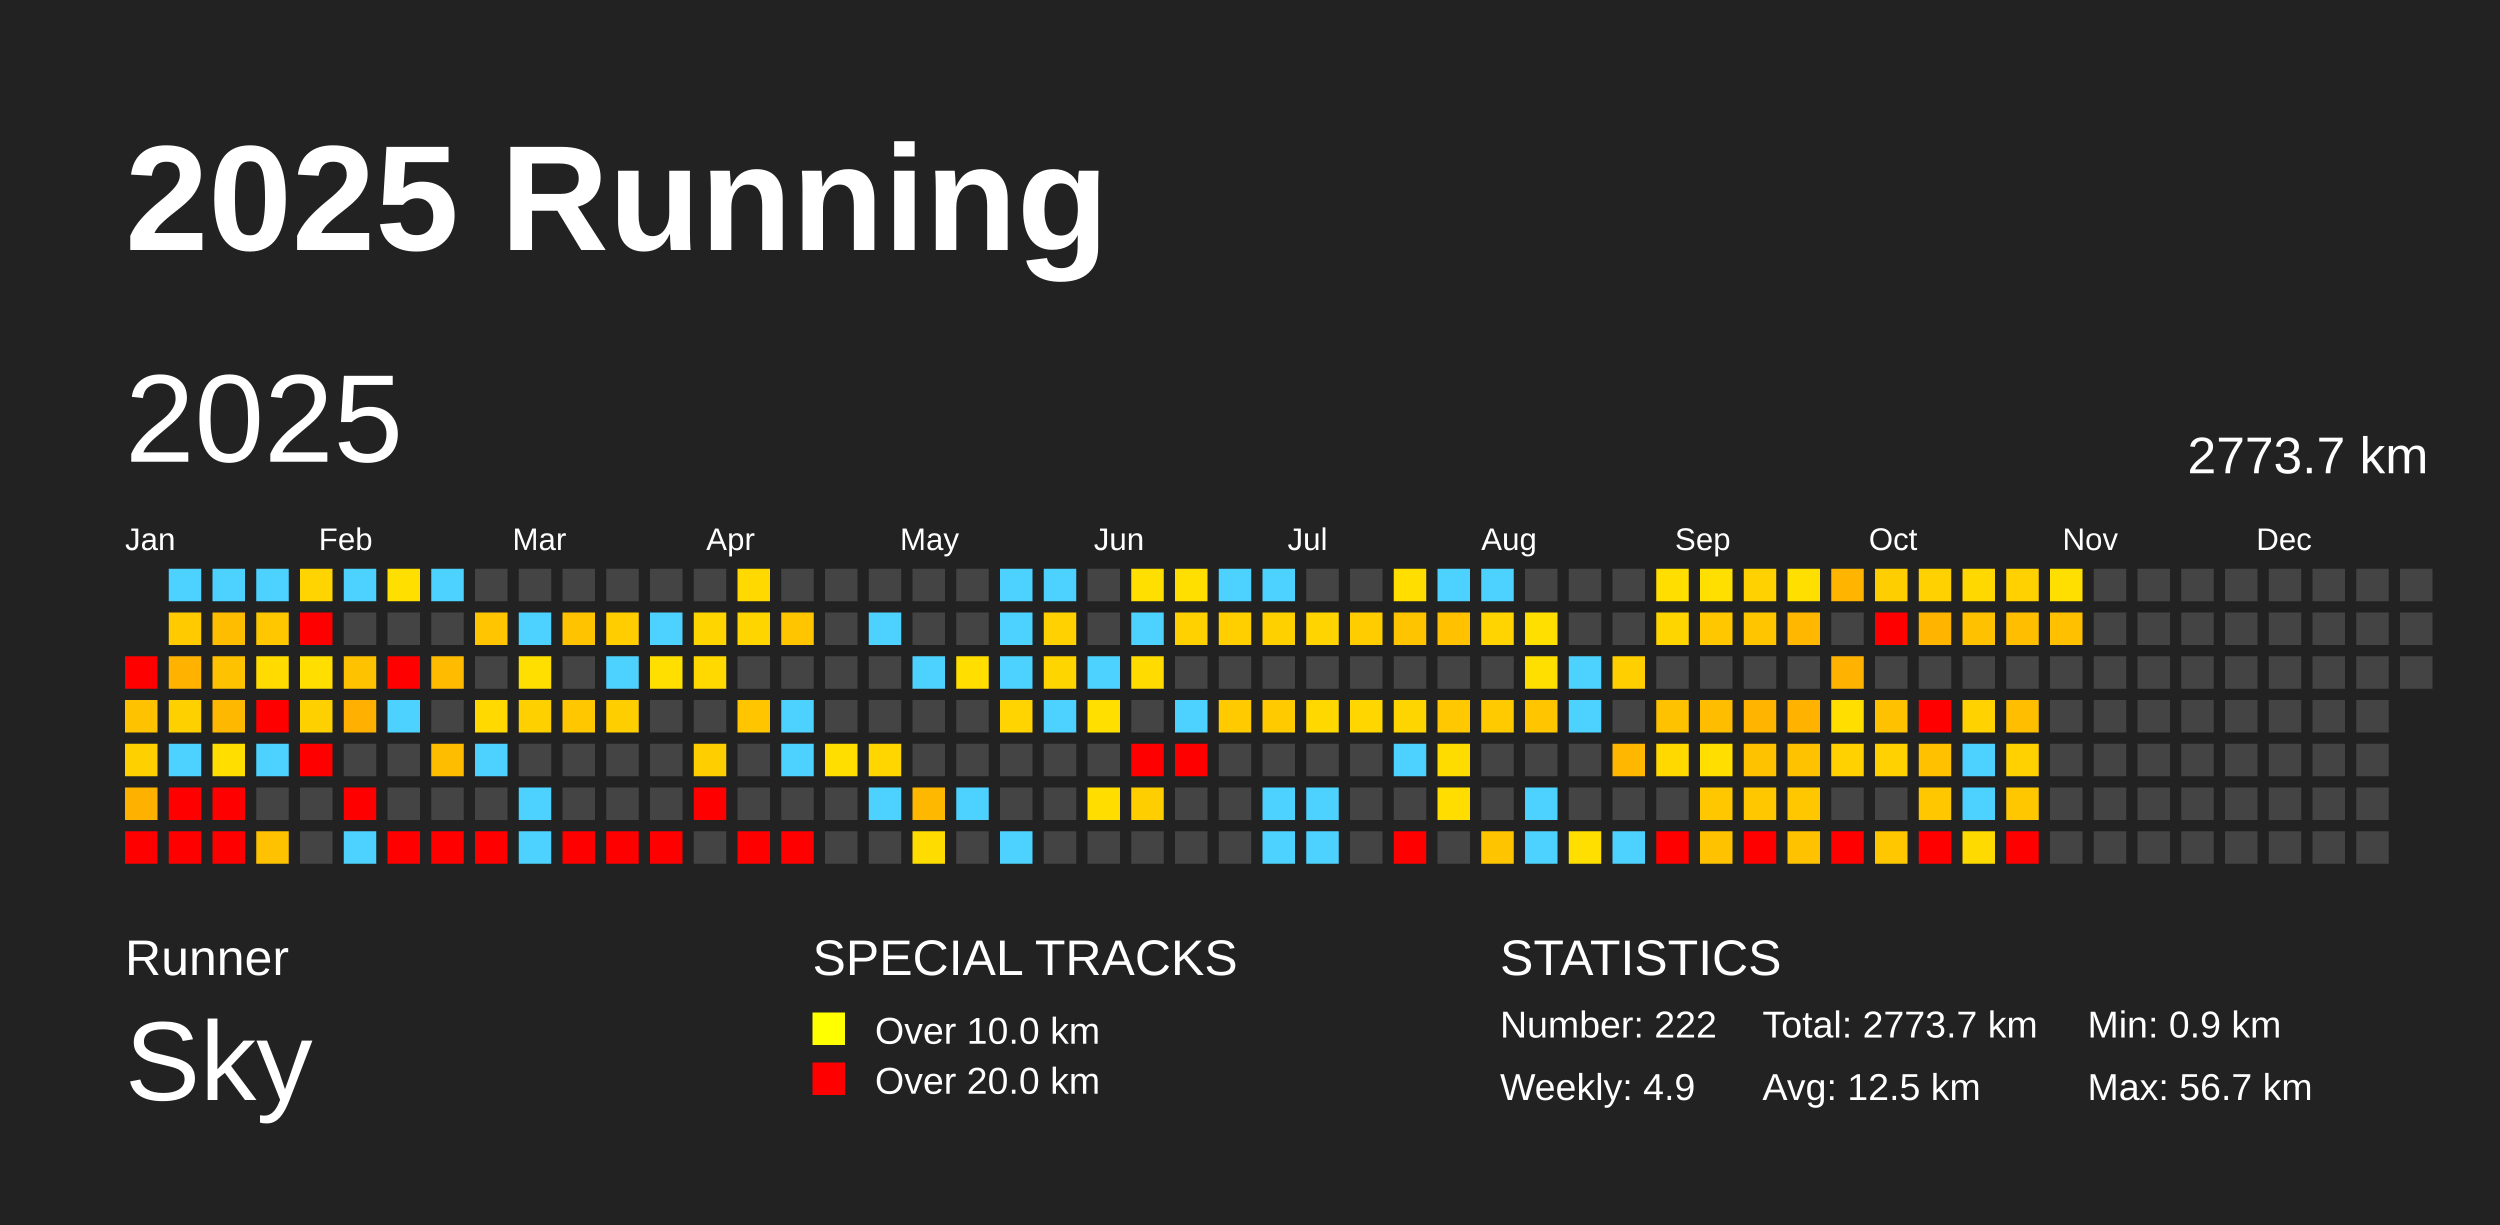
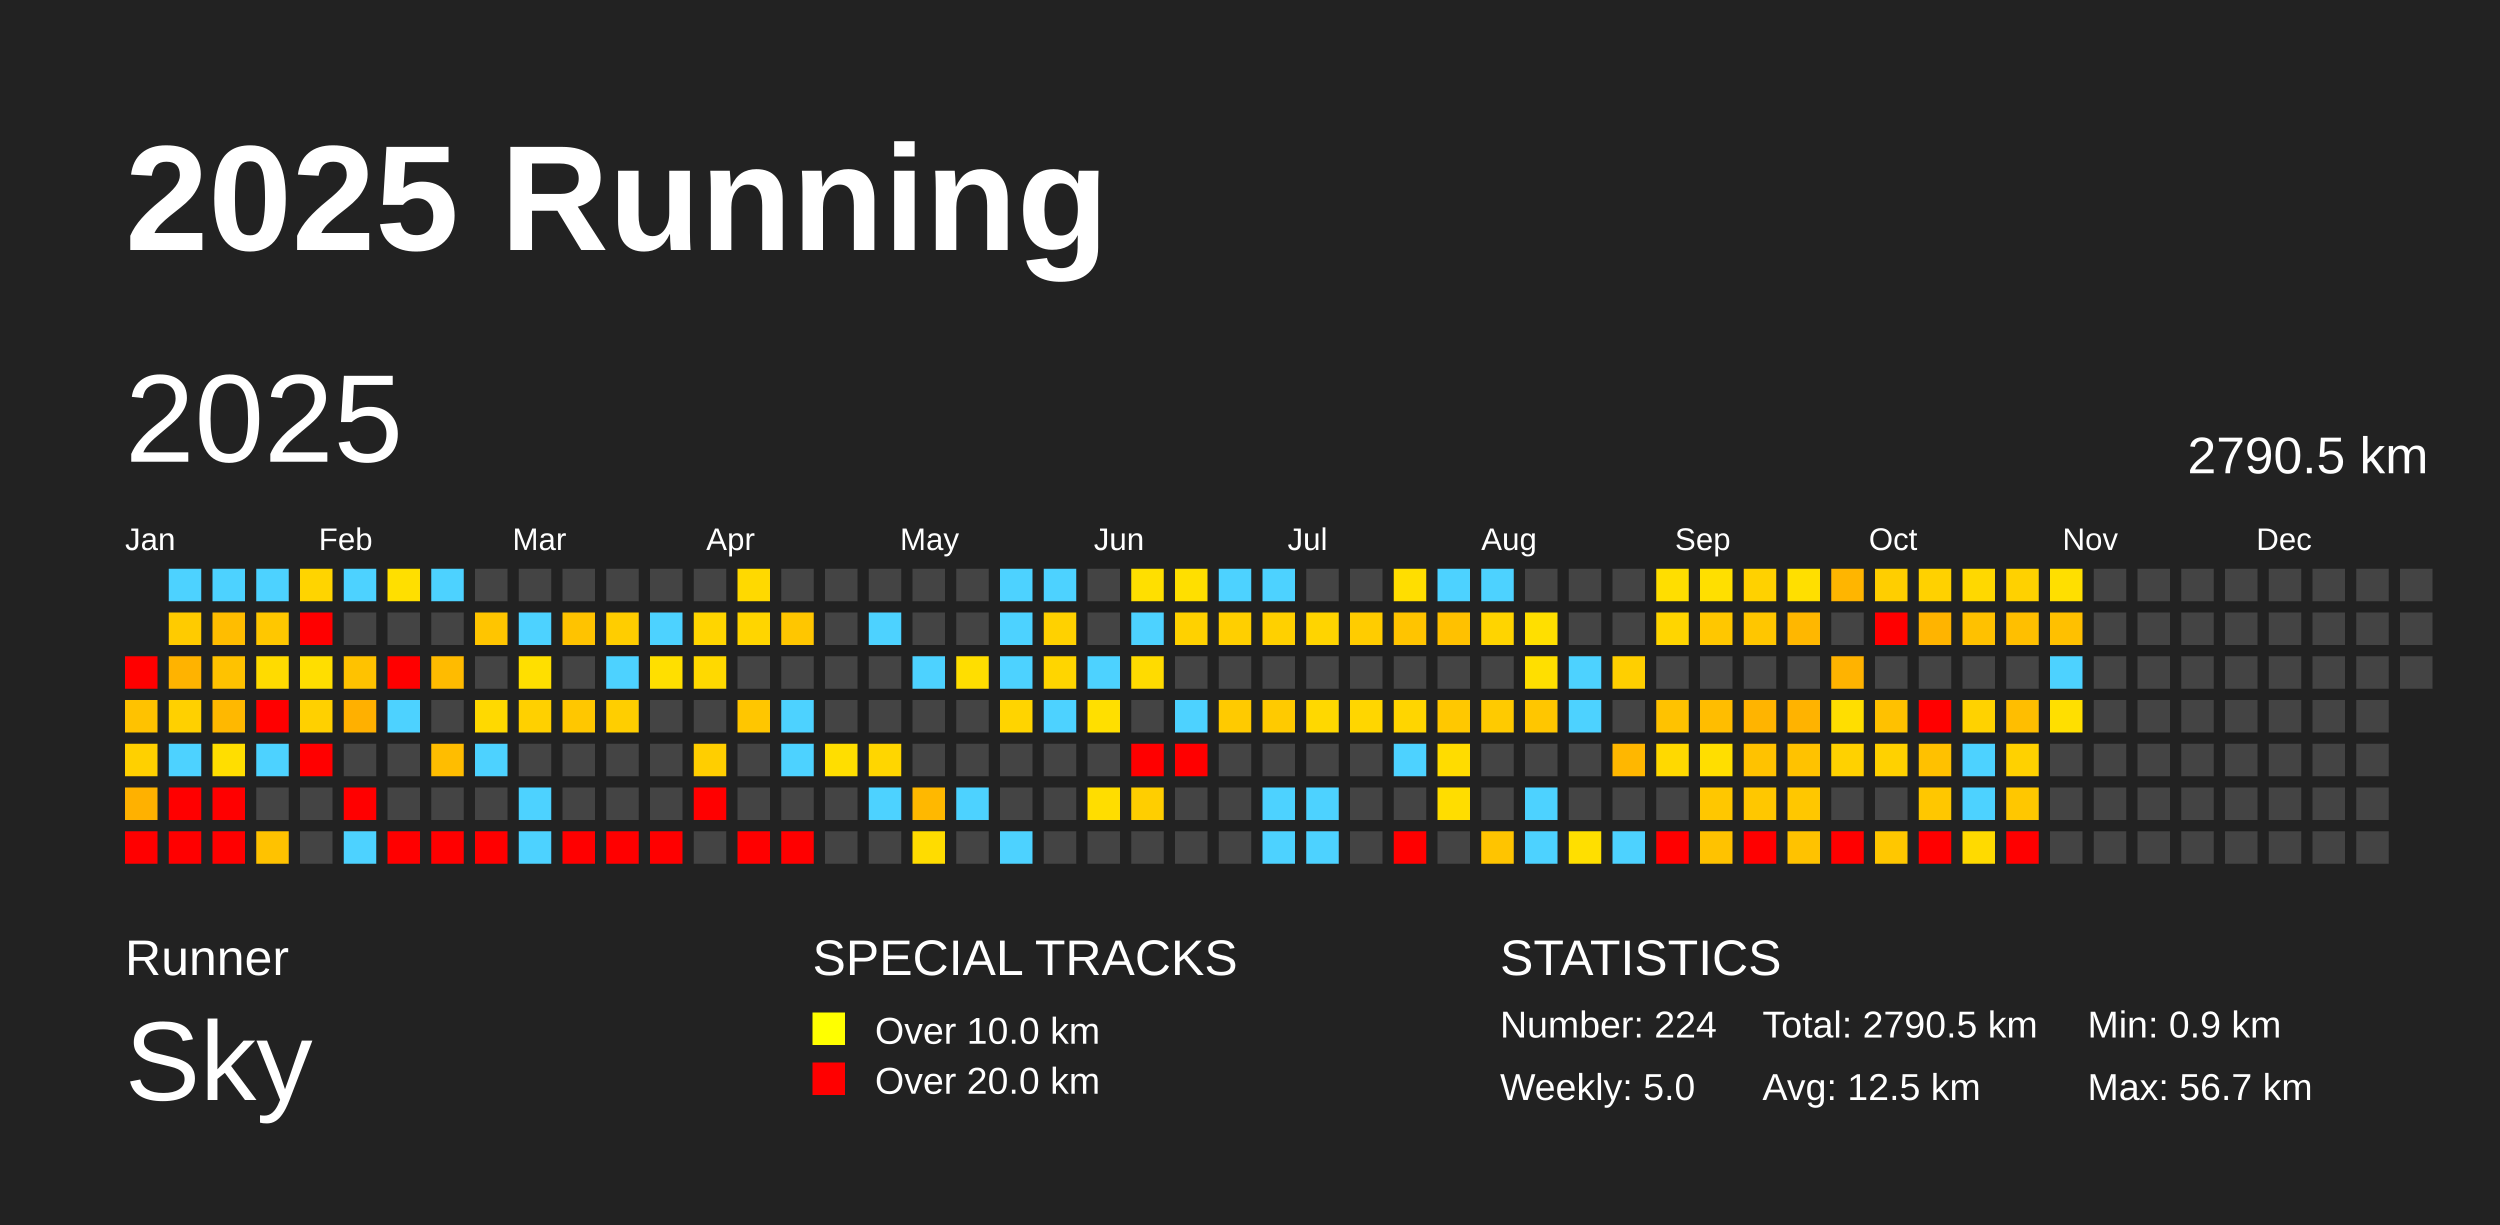
<svg xmlns="http://www.w3.org/2000/svg" baseProfile="full" height="98mm" version="1.1" viewBox="0,0,200,98" width="200mm">
  <defs />
  <rect fill="#222222" height="98" width="200" x="0" y="0" />
  <text fill="#FFFFFF" style="font-size:12px; font-family:Arial; font-weight:bold;" x="10" y="20">2025 Running</text>
  <text fill="#FFFFFF" style="font-size:4px; font-family:Arial" x="10" y="78">Runner</text>
  <text fill="#FFFFFF" style="font-size:9px; font-family:Arial" x="10" y="88">Sky</text>
  <text fill="#FFFFFF" style="font-size:4px; font-family:Arial" x="65" y="78">SPECIAL TRACKS</text>
  <rect fill="yellow" height="2.6" width="2.6" x="65" y="81" />
  <text fill="#FFFFFF" style="font-size:3px; font-family:Arial" x="70" y="83.5">Over 10.0 km</text>
  <rect fill="red" height="2.6" width="2.6" x="65" y="85" />
  <text fill="#FFFFFF" style="font-size:3px; font-family:Arial" x="70" y="87.5">Over 20.0 km</text>
  <text fill="#FFFFFF" style="font-size:4px; font-family:Arial" x="120" y="78">STATISTICS</text>
-   <text fill="#FFFFFF" style="font-size:3px; font-family:Arial" x="120" y="83">Number: 222</text>
-   <text fill="#FFFFFF" style="font-size:3px; font-family:Arial" x="120" y="88">Weekly: 4.9</text>
-   <text fill="#FFFFFF" style="font-size:3px; font-family:Arial" x="141" y="83">Total: 2773.7 km</text>
+   <text fill="#FFFFFF" style="font-size:3px; font-family:Arial" x="120" y="83">Number: 224</text>
+   <text fill="#FFFFFF" style="font-size:3px; font-family:Arial" x="120" y="88">Weekly: 5.0</text>
+   <text fill="#FFFFFF" style="font-size:3px; font-family:Arial" x="141" y="83">Total: 2790.5 km</text>
  <text fill="#FFFFFF" style="font-size:3px; font-family:Arial" x="141" y="88">Avg: 12.5 km</text>
  <text fill="#FFFFFF" style="font-size:3px; font-family:Arial" x="167" y="83">Min: 0.9 km</text>
  <text fill="#FFFFFF" style="font-size:3px; font-family:Arial" x="167" y="88">Max: 56.7 km</text>
  <text dominant-baseline="hanging" fill="#FFFFFF" style="font-size:10.0px; font-family:Arial;" x="10" y="30">2025</text>
-   <text dominant-baseline="hanging" fill="#FFFFFF" style="font-size:4.125px; font-family:Arial;" x="175" y="35">2773.7 km</text>
+   <text dominant-baseline="hanging" fill="#FFFFFF" style="font-size:4.125px; font-family:Arial;" x="175" y="35">2790.5 km</text>
  <text fill="#FFFFFF" style="font-size:2.5px; font-family:Arial" x="10.0" y="44">Jan</text>
  <text fill="#FFFFFF" style="font-size:2.5px; font-family:Arial" x="25.5" y="44">Feb</text>
  <text fill="#FFFFFF" style="font-size:2.5px; font-family:Arial" x="41.0" y="44">Mar</text>
  <text fill="#FFFFFF" style="font-size:2.5px; font-family:Arial" x="56.5" y="44">Apr</text>
  <text fill="#FFFFFF" style="font-size:2.5px; font-family:Arial" x="72.0" y="44">May</text>
  <text fill="#FFFFFF" style="font-size:2.5px; font-family:Arial" x="87.5" y="44">Jun</text>
  <text fill="#FFFFFF" style="font-size:2.5px; font-family:Arial" x="103.0" y="44">Jul</text>
  <text fill="#FFFFFF" style="font-size:2.5px; font-family:Arial" x="118.5" y="44">Aug</text>
  <text fill="#FFFFFF" style="font-size:2.5px; font-family:Arial" x="134.0" y="44">Sep</text>
  <text fill="#FFFFFF" style="font-size:2.5px; font-family:Arial" x="149.5" y="44">Oct</text>
  <text fill="#FFFFFF" style="font-size:2.5px; font-family:Arial" x="165.0" y="44">Nov</text>
  <text fill="#FFFFFF" style="font-size:2.5px; font-family:Arial" x="180.5" y="44">Dec</text>
  <rect fill="red" height="2.6" width="2.6" x="10.0" y="52.5" />
  <rect fill="#ffc200" height="2.6" width="2.6" x="10.0" y="56.0" />
  <rect fill="#ffd000" height="2.6" width="2.6" x="10.0" y="59.5" />
  <rect fill="#ffb100" height="2.6" width="2.6" x="10.0" y="63.0" />
  <rect fill="red" height="2.6" width="2.6" x="10.0" y="66.5" />
  <rect fill="#4dd2ff" height="2.6" width="2.6" x="13.5" y="45.5" />
  <rect fill="#ffcb00" height="2.6" width="2.6" x="13.5" y="49.0" />
  <rect fill="#ffb300" height="2.6" width="2.6" x="13.5" y="52.5" />
  <rect fill="#ffd000" height="2.6" width="2.6" x="13.5" y="56.0" />
  <rect fill="#4dd2ff" height="2.6" width="2.6" x="13.5" y="59.5" />
  <rect fill="red" height="2.6" width="2.6" x="13.5" y="63.0" />
  <rect fill="red" height="2.6" width="2.6" x="13.5" y="66.5" />
  <rect fill="#4dd2ff" height="2.6" width="2.6" x="17.0" y="45.5" />
  <rect fill="#ffbd00" height="2.6" width="2.6" x="17.0" y="49.0" />
  <rect fill="#ffc200" height="2.6" width="2.6" x="17.0" y="52.5" />
  <rect fill="#ffb800" height="2.6" width="2.6" x="17.0" y="56.0" />
  <rect fill="#ffde00" height="2.6" width="2.6" x="17.0" y="59.5" />
  <rect fill="red" height="2.6" width="2.6" x="17.0" y="63.0" />
  <rect fill="red" height="2.6" width="2.6" x="17.0" y="66.5" />
  <rect fill="#4dd2ff" height="2.6" width="2.6" x="20.5" y="45.5" />
  <rect fill="#ffc700" height="2.6" width="2.6" x="20.5" y="49.0" />
  <rect fill="#ffdb00" height="2.6" width="2.6" x="20.5" y="52.5" />
  <rect fill="red" height="2.6" width="2.6" x="20.5" y="56.0" />
  <rect fill="#4dd2ff" height="2.6" width="2.6" x="20.5" y="59.5" />
  <rect fill="#444444" height="2.6" width="2.6" x="20.5" y="63.0" />
  <rect fill="#ffc200" height="2.6" width="2.6" x="20.5" y="66.5" />
  <rect fill="#ffd400" height="2.6" width="2.6" x="24.0" y="45.5" />
  <rect fill="red" height="2.6" width="2.6" x="24.0" y="49.0" />
  <rect fill="#ffde00" height="2.6" width="2.6" x="24.0" y="52.5" />
  <rect fill="#ffd000" height="2.6" width="2.6" x="24.0" y="56.0" />
  <rect fill="red" height="2.6" width="2.6" x="24.0" y="59.5" />
  <rect fill="#444444" height="2.6" width="2.6" x="24.0" y="63.0" />
  <rect fill="#444444" height="2.6" width="2.6" x="24.0" y="66.5" />
  <rect fill="#4dd2ff" height="2.6" width="2.6" x="27.5" y="45.5" />
  <rect fill="#444444" height="2.6" width="2.6" x="27.5" y="49.0" />
  <rect fill="#ffc200" height="2.6" width="2.6" x="27.5" y="52.5" />
  <rect fill="#ffb000" height="2.6" width="2.6" x="27.5" y="56.0" />
  <rect fill="#444444" height="2.6" width="2.6" x="27.5" y="59.5" />
  <rect fill="red" height="2.6" width="2.6" x="27.5" y="63.0" />
  <rect fill="#4dd2ff" height="2.6" width="2.6" x="27.5" y="66.5" />
  <rect fill="#ffdf00" height="2.6" width="2.6" x="31.0" y="45.5" />
  <rect fill="#444444" height="2.6" width="2.6" x="31.0" y="49.0" />
  <rect fill="red" height="2.6" width="2.6" x="31.0" y="52.5" />
  <rect fill="#4dd2ff" height="2.6" width="2.6" x="31.0" y="56.0" />
  <rect fill="#444444" height="2.6" width="2.6" x="31.0" y="59.5" />
  <rect fill="#444444" height="2.6" width="2.6" x="31.0" y="63.0" />
  <rect fill="red" height="2.6" width="2.6" x="31.0" y="66.5" />
  <rect fill="#4dd2ff" height="2.6" width="2.6" x="34.5" y="45.5" />
  <rect fill="#444444" height="2.6" width="2.6" x="34.5" y="49.0" />
  <rect fill="#ffbb00" height="2.6" width="2.6" x="34.5" y="52.5" />
  <rect fill="#444444" height="2.6" width="2.6" x="34.5" y="56.0" />
  <rect fill="#ffbd00" height="2.6" width="2.6" x="34.5" y="59.5" />
  <rect fill="#444444" height="2.6" width="2.6" x="34.5" y="63.0" />
  <rect fill="red" height="2.6" width="2.6" x="34.5" y="66.5" />
  <rect fill="#444444" height="2.6" width="2.6" x="38.0" y="45.5" />
  <rect fill="#ffc500" height="2.6" width="2.6" x="38.0" y="49.0" />
  <rect fill="#444444" height="2.6" width="2.6" x="38.0" y="52.5" />
  <rect fill="#ffd900" height="2.6" width="2.6" x="38.0" y="56.0" />
  <rect fill="#4dd2ff" height="2.6" width="2.6" x="38.0" y="59.5" />
  <rect fill="#444444" height="2.6" width="2.6" x="38.0" y="63.0" />
  <rect fill="red" height="2.6" width="2.6" x="38.0" y="66.5" />
  <rect fill="#444444" height="2.6" width="2.6" x="41.5" y="45.5" />
  <rect fill="#4dd2ff" height="2.6" width="2.6" x="41.5" y="49.0" />
  <rect fill="#ffdf00" height="2.6" width="2.6" x="41.5" y="52.5" />
  <rect fill="#ffd000" height="2.6" width="2.6" x="41.5" y="56.0" />
  <rect fill="#444444" height="2.6" width="2.6" x="41.5" y="59.5" />
  <rect fill="#4dd2ff" height="2.6" width="2.6" x="41.5" y="63.0" />
  <rect fill="#4dd2ff" height="2.6" width="2.6" x="41.5" y="66.5" />
  <rect fill="#444444" height="2.6" width="2.6" x="45.0" y="45.5" />
  <rect fill="#ffc300" height="2.6" width="2.6" x="45.0" y="49.0" />
  <rect fill="#444444" height="2.6" width="2.6" x="45.0" y="52.5" />
  <rect fill="#ffc700" height="2.6" width="2.6" x="45.0" y="56.0" />
  <rect fill="#444444" height="2.6" width="2.6" x="45.0" y="59.5" />
  <rect fill="#444444" height="2.6" width="2.6" x="45.0" y="63.0" />
  <rect fill="red" height="2.6" width="2.6" x="45.0" y="66.5" />
  <rect fill="#444444" height="2.6" width="2.6" x="48.5" y="45.5" />
  <rect fill="#ffcd00" height="2.6" width="2.6" x="48.5" y="49.0" />
  <rect fill="#4dd2ff" height="2.6" width="2.6" x="48.5" y="52.5" />
  <rect fill="#ffce00" height="2.6" width="2.6" x="48.5" y="56.0" />
  <rect fill="#444444" height="2.6" width="2.6" x="48.5" y="59.5" />
  <rect fill="#444444" height="2.6" width="2.6" x="48.5" y="63.0" />
  <rect fill="red" height="2.6" width="2.6" x="48.5" y="66.5" />
  <rect fill="#444444" height="2.6" width="2.6" x="52.0" y="45.5" />
  <rect fill="#4dd2ff" height="2.6" width="2.6" x="52.0" y="49.0" />
  <rect fill="#ffdf00" height="2.6" width="2.6" x="52.0" y="52.5" />
  <rect fill="#444444" height="2.6" width="2.6" x="52.0" y="56.0" />
  <rect fill="#444444" height="2.6" width="2.6" x="52.0" y="59.5" />
  <rect fill="#444444" height="2.6" width="2.6" x="52.0" y="63.0" />
  <rect fill="red" height="2.6" width="2.6" x="52.0" y="66.5" />
  <rect fill="#444444" height="2.6" width="2.6" x="55.5" y="45.5" />
  <rect fill="#ffd500" height="2.6" width="2.6" x="55.5" y="49.0" />
  <rect fill="#ffd900" height="2.6" width="2.6" x="55.5" y="52.5" />
  <rect fill="#444444" height="2.6" width="2.6" x="55.5" y="56.0" />
  <rect fill="#ffce00" height="2.6" width="2.6" x="55.5" y="59.5" />
  <rect fill="red" height="2.6" width="2.6" x="55.5" y="63.0" />
  <rect fill="#444444" height="2.6" width="2.6" x="55.5" y="66.5" />
  <rect fill="#ffd900" height="2.6" width="2.6" x="59.0" y="45.5" />
  <rect fill="#ffd500" height="2.6" width="2.6" x="59.0" y="49.0" />
  <rect fill="#444444" height="2.6" width="2.6" x="59.0" y="52.5" />
  <rect fill="#ffc600" height="2.6" width="2.6" x="59.0" y="56.0" />
  <rect fill="#444444" height="2.6" width="2.6" x="59.0" y="59.5" />
  <rect fill="#444444" height="2.6" width="2.6" x="59.0" y="63.0" />
  <rect fill="red" height="2.6" width="2.6" x="59.0" y="66.5" />
  <rect fill="#444444" height="2.6" width="2.6" x="62.5" y="45.5" />
  <rect fill="#ffc600" height="2.6" width="2.6" x="62.5" y="49.0" />
  <rect fill="#444444" height="2.6" width="2.6" x="62.5" y="52.5" />
  <rect fill="#4dd2ff" height="2.6" width="2.6" x="62.5" y="56.0" />
  <rect fill="#4dd2ff" height="2.6" width="2.6" x="62.5" y="59.5" />
  <rect fill="#444444" height="2.6" width="2.6" x="62.5" y="63.0" />
  <rect fill="red" height="2.6" width="2.6" x="62.5" y="66.5" />
  <rect fill="#444444" height="2.6" width="2.6" x="66.0" y="45.5" />
  <rect fill="#444444" height="2.6" width="2.6" x="66.0" y="49.0" />
  <rect fill="#444444" height="2.6" width="2.6" x="66.0" y="52.5" />
  <rect fill="#444444" height="2.6" width="2.6" x="66.0" y="56.0" />
  <rect fill="#ffde00" height="2.6" width="2.6" x="66.0" y="59.5" />
  <rect fill="#444444" height="2.6" width="2.6" x="66.0" y="63.0" />
  <rect fill="#444444" height="2.6" width="2.6" x="66.0" y="66.5" />
  <rect fill="#444444" height="2.6" width="2.6" x="69.5" y="45.5" />
  <rect fill="#4dd2ff" height="2.6" width="2.6" x="69.5" y="49.0" />
  <rect fill="#444444" height="2.6" width="2.6" x="69.5" y="52.5" />
  <rect fill="#444444" height="2.6" width="2.6" x="69.5" y="56.0" />
  <rect fill="#ffd600" height="2.6" width="2.6" x="69.5" y="59.5" />
  <rect fill="#4dd2ff" height="2.6" width="2.6" x="69.5" y="63.0" />
  <rect fill="#444444" height="2.6" width="2.6" x="69.5" y="66.5" />
  <rect fill="#444444" height="2.6" width="2.6" x="73.0" y="45.5" />
  <rect fill="#444444" height="2.6" width="2.6" x="73.0" y="49.0" />
  <rect fill="#4dd2ff" height="2.6" width="2.6" x="73.0" y="52.5" />
  <rect fill="#444444" height="2.6" width="2.6" x="73.0" y="56.0" />
  <rect fill="#444444" height="2.6" width="2.6" x="73.0" y="59.5" />
  <rect fill="#ffb800" height="2.6" width="2.6" x="73.0" y="63.0" />
  <rect fill="#ffdc00" height="2.6" width="2.6" x="73.0" y="66.5" />
  <rect fill="#444444" height="2.6" width="2.6" x="76.5" y="45.5" />
  <rect fill="#444444" height="2.6" width="2.6" x="76.5" y="49.0" />
  <rect fill="#ffde00" height="2.6" width="2.6" x="76.5" y="52.5" />
  <rect fill="#444444" height="2.6" width="2.6" x="76.5" y="56.0" />
  <rect fill="#444444" height="2.6" width="2.6" x="76.5" y="59.5" />
  <rect fill="#4dd2ff" height="2.6" width="2.6" x="76.5" y="63.0" />
  <rect fill="#444444" height="2.6" width="2.6" x="76.5" y="66.5" />
  <rect fill="#4dd2ff" height="2.6" width="2.6" x="80.0" y="45.5" />
  <rect fill="#4dd2ff" height="2.6" width="2.6" x="80.0" y="49.0" />
  <rect fill="#4dd2ff" height="2.6" width="2.6" x="80.0" y="52.5" />
  <rect fill="#ffd400" height="2.6" width="2.6" x="80.0" y="56.0" />
  <rect fill="#444444" height="2.6" width="2.6" x="80.0" y="59.5" />
  <rect fill="#444444" height="2.6" width="2.6" x="80.0" y="63.0" />
  <rect fill="#4dd2ff" height="2.6" width="2.6" x="80.0" y="66.5" />
  <rect fill="#4dd2ff" height="2.6" width="2.6" x="83.5" y="45.5" />
  <rect fill="#ffd100" height="2.6" width="2.6" x="83.5" y="49.0" />
  <rect fill="#ffd500" height="2.6" width="2.6" x="83.5" y="52.5" />
  <rect fill="#4dd2ff" height="2.6" width="2.6" x="83.5" y="56.0" />
  <rect fill="#444444" height="2.6" width="2.6" x="83.5" y="59.5" />
  <rect fill="#444444" height="2.6" width="2.6" x="83.5" y="63.0" />
  <rect fill="#444444" height="2.6" width="2.6" x="83.5" y="66.5" />
  <rect fill="#444444" height="2.6" width="2.6" x="87.0" y="45.5" />
  <rect fill="#444444" height="2.6" width="2.6" x="87.0" y="49.0" />
  <rect fill="#4dd2ff" height="2.6" width="2.6" x="87.0" y="52.5" />
  <rect fill="#ffdf00" height="2.6" width="2.6" x="87.0" y="56.0" />
  <rect fill="#444444" height="2.6" width="2.6" x="87.0" y="59.5" />
  <rect fill="#ffdd00" height="2.6" width="2.6" x="87.0" y="63.0" />
  <rect fill="#444444" height="2.6" width="2.6" x="87.0" y="66.5" />
  <rect fill="#ffdf00" height="2.6" width="2.6" x="90.5" y="45.5" />
  <rect fill="#4dd2ff" height="2.6" width="2.6" x="90.5" y="49.0" />
  <rect fill="#ffdb00" height="2.6" width="2.6" x="90.5" y="52.5" />
  <rect fill="#444444" height="2.6" width="2.6" x="90.5" y="56.0" />
  <rect fill="red" height="2.6" width="2.6" x="90.5" y="59.5" />
  <rect fill="#ffce00" height="2.6" width="2.6" x="90.5" y="63.0" />
  <rect fill="#444444" height="2.6" width="2.6" x="90.5" y="66.5" />
  <rect fill="#ffdf00" height="2.6" width="2.6" x="94.0" y="45.5" />
  <rect fill="#ffd100" height="2.6" width="2.6" x="94.0" y="49.0" />
  <rect fill="#444444" height="2.6" width="2.6" x="94.0" y="52.5" />
  <rect fill="#4dd2ff" height="2.6" width="2.6" x="94.0" y="56.0" />
  <rect fill="red" height="2.6" width="2.6" x="94.0" y="59.5" />
  <rect fill="#444444" height="2.6" width="2.6" x="94.0" y="63.0" />
  <rect fill="#444444" height="2.6" width="2.6" x="94.0" y="66.5" />
  <rect fill="#4dd2ff" height="2.6" width="2.6" x="97.5" y="45.5" />
  <rect fill="#ffcf00" height="2.6" width="2.6" x="97.5" y="49.0" />
  <rect fill="#444444" height="2.6" width="2.6" x="97.5" y="52.5" />
  <rect fill="#ffca00" height="2.6" width="2.6" x="97.5" y="56.0" />
  <rect fill="#444444" height="2.6" width="2.6" x="97.5" y="59.5" />
  <rect fill="#444444" height="2.6" width="2.6" x="97.5" y="63.0" />
  <rect fill="#444444" height="2.6" width="2.6" x="97.5" y="66.5" />
  <rect fill="#4dd2ff" height="2.6" width="2.6" x="101.0" y="45.5" />
  <rect fill="#ffd000" height="2.6" width="2.6" x="101.0" y="49.0" />
  <rect fill="#444444" height="2.6" width="2.6" x="101.0" y="52.5" />
  <rect fill="#ffca00" height="2.6" width="2.6" x="101.0" y="56.0" />
  <rect fill="#444444" height="2.6" width="2.6" x="101.0" y="59.5" />
  <rect fill="#4dd2ff" height="2.6" width="2.6" x="101.0" y="63.0" />
  <rect fill="#4dd2ff" height="2.6" width="2.6" x="101.0" y="66.5" />
  <rect fill="#444444" height="2.6" width="2.6" x="104.5" y="45.5" />
  <rect fill="#ffd400" height="2.6" width="2.6" x="104.5" y="49.0" />
  <rect fill="#444444" height="2.6" width="2.6" x="104.5" y="52.5" />
  <rect fill="#ffd800" height="2.6" width="2.6" x="104.5" y="56.0" />
  <rect fill="#444444" height="2.6" width="2.6" x="104.5" y="59.5" />
  <rect fill="#4dd2ff" height="2.6" width="2.6" x="104.5" y="63.0" />
  <rect fill="#4dd2ff" height="2.6" width="2.6" x="104.5" y="66.5" />
  <rect fill="#444444" height="2.6" width="2.6" x="108.0" y="45.5" />
  <rect fill="#ffcc00" height="2.6" width="2.6" x="108.0" y="49.0" />
  <rect fill="#444444" height="2.6" width="2.6" x="108.0" y="52.5" />
  <rect fill="#ffd600" height="2.6" width="2.6" x="108.0" y="56.0" />
  <rect fill="#444444" height="2.6" width="2.6" x="108.0" y="59.5" />
  <rect fill="#444444" height="2.6" width="2.6" x="108.0" y="63.0" />
  <rect fill="#444444" height="2.6" width="2.6" x="108.0" y="66.5" />
  <rect fill="#ffde00" height="2.6" width="2.6" x="111.5" y="45.5" />
  <rect fill="#ffc400" height="2.6" width="2.6" x="111.5" y="49.0" />
  <rect fill="#444444" height="2.6" width="2.6" x="111.5" y="52.5" />
  <rect fill="#ffd500" height="2.6" width="2.6" x="111.5" y="56.0" />
  <rect fill="#4dd2ff" height="2.6" width="2.6" x="111.5" y="59.5" />
  <rect fill="#444444" height="2.6" width="2.6" x="111.5" y="63.0" />
  <rect fill="red" height="2.6" width="2.6" x="111.5" y="66.5" />
  <rect fill="#4dd2ff" height="2.6" width="2.6" x="115.0" y="45.5" />
  <rect fill="#ffc100" height="2.6" width="2.6" x="115.0" y="49.0" />
  <rect fill="#444444" height="2.6" width="2.6" x="115.0" y="52.5" />
  <rect fill="#ffc800" height="2.6" width="2.6" x="115.0" y="56.0" />
  <rect fill="#ffdc00" height="2.6" width="2.6" x="115.0" y="59.5" />
  <rect fill="#ffdd00" height="2.6" width="2.6" x="115.0" y="63.0" />
  <rect fill="#444444" height="2.6" width="2.6" x="115.0" y="66.5" />
  <rect fill="#4dd2ff" height="2.6" width="2.6" x="118.5" y="45.5" />
  <rect fill="#ffd400" height="2.6" width="2.6" x="118.5" y="49.0" />
  <rect fill="#444444" height="2.6" width="2.6" x="118.5" y="52.5" />
  <rect fill="#ffca00" height="2.6" width="2.6" x="118.5" y="56.0" />
  <rect fill="#444444" height="2.6" width="2.6" x="118.5" y="59.5" />
  <rect fill="#444444" height="2.6" width="2.6" x="118.5" y="63.0" />
  <rect fill="#ffc400" height="2.6" width="2.6" x="118.5" y="66.5" />
  <rect fill="#444444" height="2.6" width="2.6" x="122.0" y="45.5" />
  <rect fill="#ffdf00" height="2.6" width="2.6" x="122.0" y="49.0" />
  <rect fill="#ffdf00" height="2.6" width="2.6" x="122.0" y="52.5" />
  <rect fill="#ffc600" height="2.6" width="2.6" x="122.0" y="56.0" />
  <rect fill="#444444" height="2.6" width="2.6" x="122.0" y="59.5" />
  <rect fill="#4dd2ff" height="2.6" width="2.6" x="122.0" y="63.0" />
  <rect fill="#4dd2ff" height="2.6" width="2.6" x="122.0" y="66.5" />
  <rect fill="#444444" height="2.6" width="2.6" x="125.5" y="45.5" />
  <rect fill="#444444" height="2.6" width="2.6" x="125.5" y="49.0" />
  <rect fill="#4dd2ff" height="2.6" width="2.6" x="125.5" y="52.5" />
  <rect fill="#4dd2ff" height="2.6" width="2.6" x="125.5" y="56.0" />
  <rect fill="#444444" height="2.6" width="2.6" x="125.5" y="59.5" />
  <rect fill="#444444" height="2.6" width="2.6" x="125.5" y="63.0" />
  <rect fill="#ffdf00" height="2.6" width="2.6" x="125.5" y="66.5" />
  <rect fill="#444444" height="2.6" width="2.6" x="129.0" y="45.5" />
  <rect fill="#444444" height="2.6" width="2.6" x="129.0" y="49.0" />
  <rect fill="#ffcf00" height="2.6" width="2.6" x="129.0" y="52.5" />
  <rect fill="#444444" height="2.6" width="2.6" x="129.0" y="56.0" />
  <rect fill="#ffb700" height="2.6" width="2.6" x="129.0" y="59.5" />
  <rect fill="#444444" height="2.6" width="2.6" x="129.0" y="63.0" />
  <rect fill="#4dd2ff" height="2.6" width="2.6" x="129.0" y="66.5" />
  <rect fill="#ffde00" height="2.6" width="2.6" x="132.5" y="45.5" />
  <rect fill="#ffd500" height="2.6" width="2.6" x="132.5" y="49.0" />
  <rect fill="#444444" height="2.6" width="2.6" x="132.5" y="52.5" />
  <rect fill="#ffc200" height="2.6" width="2.6" x="132.5" y="56.0" />
  <rect fill="#ffd900" height="2.6" width="2.6" x="132.5" y="59.5" />
  <rect fill="#444444" height="2.6" width="2.6" x="132.5" y="63.0" />
  <rect fill="red" height="2.6" width="2.6" x="132.5" y="66.5" />
  <rect fill="#ffdf00" height="2.6" width="2.6" x="136.0" y="45.5" />
  <rect fill="#ffc700" height="2.6" width="2.6" x="136.0" y="49.0" />
  <rect fill="#444444" height="2.6" width="2.6" x="136.0" y="52.5" />
  <rect fill="#ffbd00" height="2.6" width="2.6" x="136.0" y="56.0" />
  <rect fill="#ffde00" height="2.6" width="2.6" x="136.0" y="59.5" />
  <rect fill="#ffc700" height="2.6" width="2.6" x="136.0" y="63.0" />
  <rect fill="#ffc200" height="2.6" width="2.6" x="136.0" y="66.5" />
  <rect fill="#ffd100" height="2.6" width="2.6" x="139.5" y="45.5" />
  <rect fill="#ffc600" height="2.6" width="2.6" x="139.5" y="49.0" />
  <rect fill="#444444" height="2.6" width="2.6" x="139.5" y="52.5" />
  <rect fill="#ffb400" height="2.6" width="2.6" x="139.5" y="56.0" />
  <rect fill="#ffc200" height="2.6" width="2.6" x="139.5" y="59.5" />
  <rect fill="#ffc700" height="2.6" width="2.6" x="139.5" y="63.0" />
  <rect fill="red" height="2.6" width="2.6" x="139.5" y="66.5" />
  <rect fill="#ffdf00" height="2.6" width="2.6" x="143.0" y="45.5" />
  <rect fill="#ffb700" height="2.6" width="2.6" x="143.0" y="49.0" />
  <rect fill="#444444" height="2.6" width="2.6" x="143.0" y="52.5" />
  <rect fill="#ffb300" height="2.6" width="2.6" x="143.0" y="56.0" />
  <rect fill="#ffc200" height="2.6" width="2.6" x="143.0" y="59.5" />
  <rect fill="#ffc700" height="2.6" width="2.6" x="143.0" y="63.0" />
  <rect fill="#ffc200" height="2.6" width="2.6" x="143.0" y="66.5" />
  <rect fill="#ffb500" height="2.6" width="2.6" x="146.5" y="45.5" />
  <rect fill="#444444" height="2.6" width="2.6" x="146.5" y="49.0" />
  <rect fill="#ffb300" height="2.6" width="2.6" x="146.5" y="52.5" />
  <rect fill="#ffde00" height="2.6" width="2.6" x="146.5" y="56.0" />
  <rect fill="#ffd100" height="2.6" width="2.6" x="146.5" y="59.5" />
  <rect fill="#444444" height="2.6" width="2.6" x="146.5" y="63.0" />
  <rect fill="red" height="2.6" width="2.6" x="146.5" y="66.5" />
  <rect fill="#ffce00" height="2.6" width="2.6" x="150.0" y="45.5" />
  <rect fill="red" height="2.6" width="2.6" x="150.0" y="49.0" />
  <rect fill="#444444" height="2.6" width="2.6" x="150.0" y="52.5" />
  <rect fill="#ffc100" height="2.6" width="2.6" x="150.0" y="56.0" />
  <rect fill="#ffd100" height="2.6" width="2.6" x="150.0" y="59.5" />
  <rect fill="#444444" height="2.6" width="2.6" x="150.0" y="63.0" />
  <rect fill="#ffc700" height="2.6" width="2.6" x="150.0" y="66.5" />
  <rect fill="#ffd100" height="2.6" width="2.6" x="153.5" y="45.5" />
  <rect fill="#ffb400" height="2.6" width="2.6" x="153.5" y="49.0" />
  <rect fill="#444444" height="2.6" width="2.6" x="153.5" y="52.5" />
  <rect fill="red" height="2.6" width="2.6" x="153.5" y="56.0" />
  <rect fill="#ffc100" height="2.6" width="2.6" x="153.5" y="59.5" />
  <rect fill="#ffc700" height="2.6" width="2.6" x="153.5" y="63.0" />
  <rect fill="red" height="2.6" width="2.6" x="153.5" y="66.5" />
  <rect fill="#ffd800" height="2.6" width="2.6" x="157.0" y="45.5" />
  <rect fill="#ffc100" height="2.6" width="2.6" x="157.0" y="49.0" />
  <rect fill="#444444" height="2.6" width="2.6" x="157.0" y="52.5" />
  <rect fill="#ffd200" height="2.6" width="2.6" x="157.0" y="56.0" />
  <rect fill="#4dd2ff" height="2.6" width="2.6" x="157.0" y="59.5" />
  <rect fill="#4dd2ff" height="2.6" width="2.6" x="157.0" y="63.0" />
  <rect fill="#ffda00" height="2.6" width="2.6" x="157.0" y="66.5" />
  <rect fill="#ffd100" height="2.6" width="2.6" x="160.5" y="45.5" />
  <rect fill="#ffbf00" height="2.6" width="2.6" x="160.5" y="49.0" />
  <rect fill="#444444" height="2.6" width="2.6" x="160.5" y="52.5" />
  <rect fill="#ffbe00" height="2.6" width="2.6" x="160.5" y="56.0" />
  <rect fill="#ffd100" height="2.6" width="2.6" x="160.5" y="59.5" />
  <rect fill="#ffc700" height="2.6" width="2.6" x="160.5" y="63.0" />
  <rect fill="red" height="2.6" width="2.6" x="160.5" y="66.5" />
  <rect fill="#ffdf00" height="2.6" width="2.6" x="164.0" y="45.5" />
  <rect fill="#ffc000" height="2.6" width="2.6" x="164.0" y="49.0" />
-   <rect fill="#444444" height="2.6" width="2.6" x="164.0" y="52.5" />
-   <rect fill="#444444" height="2.6" width="2.6" x="164.0" y="56.0" />
+   <rect fill="#4dd2ff" height="2.6" width="2.6" x="164.0" y="52.5" />
+   <rect fill="#ffdf00" height="2.6" width="2.6" x="164.0" y="56.0" />
  <rect fill="#444444" height="2.6" width="2.6" x="164.0" y="59.5" />
  <rect fill="#444444" height="2.6" width="2.6" x="164.0" y="63.0" />
  <rect fill="#444444" height="2.6" width="2.6" x="164.0" y="66.5" />
  <rect fill="#444444" height="2.6" width="2.6" x="167.5" y="45.5" />
  <rect fill="#444444" height="2.6" width="2.6" x="167.5" y="49.0" />
  <rect fill="#444444" height="2.6" width="2.6" x="167.5" y="52.5" />
  <rect fill="#444444" height="2.6" width="2.6" x="167.5" y="56.0" />
  <rect fill="#444444" height="2.6" width="2.6" x="167.5" y="59.5" />
  <rect fill="#444444" height="2.6" width="2.6" x="167.5" y="63.0" />
  <rect fill="#444444" height="2.6" width="2.6" x="167.5" y="66.5" />
  <rect fill="#444444" height="2.6" width="2.6" x="171.0" y="45.5" />
  <rect fill="#444444" height="2.6" width="2.6" x="171.0" y="49.0" />
  <rect fill="#444444" height="2.6" width="2.6" x="171.0" y="52.5" />
  <rect fill="#444444" height="2.6" width="2.6" x="171.0" y="56.0" />
  <rect fill="#444444" height="2.6" width="2.6" x="171.0" y="59.5" />
  <rect fill="#444444" height="2.6" width="2.6" x="171.0" y="63.0" />
  <rect fill="#444444" height="2.6" width="2.6" x="171.0" y="66.5" />
  <rect fill="#444444" height="2.6" width="2.6" x="174.5" y="45.5" />
  <rect fill="#444444" height="2.6" width="2.6" x="174.5" y="49.0" />
  <rect fill="#444444" height="2.6" width="2.6" x="174.5" y="52.5" />
  <rect fill="#444444" height="2.6" width="2.6" x="174.5" y="56.0" />
  <rect fill="#444444" height="2.6" width="2.6" x="174.5" y="59.5" />
  <rect fill="#444444" height="2.6" width="2.6" x="174.5" y="63.0" />
  <rect fill="#444444" height="2.6" width="2.6" x="174.5" y="66.5" />
  <rect fill="#444444" height="2.6" width="2.6" x="178.0" y="45.5" />
  <rect fill="#444444" height="2.6" width="2.6" x="178.0" y="49.0" />
  <rect fill="#444444" height="2.6" width="2.6" x="178.0" y="52.5" />
  <rect fill="#444444" height="2.6" width="2.6" x="178.0" y="56.0" />
  <rect fill="#444444" height="2.6" width="2.6" x="178.0" y="59.5" />
  <rect fill="#444444" height="2.6" width="2.6" x="178.0" y="63.0" />
  <rect fill="#444444" height="2.6" width="2.6" x="178.0" y="66.5" />
  <rect fill="#444444" height="2.6" width="2.6" x="181.5" y="45.5" />
  <rect fill="#444444" height="2.6" width="2.6" x="181.5" y="49.0" />
  <rect fill="#444444" height="2.6" width="2.6" x="181.5" y="52.5" />
  <rect fill="#444444" height="2.6" width="2.6" x="181.5" y="56.0" />
  <rect fill="#444444" height="2.6" width="2.6" x="181.5" y="59.5" />
  <rect fill="#444444" height="2.6" width="2.6" x="181.5" y="63.0" />
  <rect fill="#444444" height="2.6" width="2.6" x="181.5" y="66.5" />
  <rect fill="#444444" height="2.6" width="2.6" x="185.0" y="45.5" />
  <rect fill="#444444" height="2.6" width="2.6" x="185.0" y="49.0" />
  <rect fill="#444444" height="2.6" width="2.6" x="185.0" y="52.5" />
  <rect fill="#444444" height="2.6" width="2.6" x="185.0" y="56.0" />
  <rect fill="#444444" height="2.6" width="2.6" x="185.0" y="59.5" />
  <rect fill="#444444" height="2.6" width="2.6" x="185.0" y="63.0" />
  <rect fill="#444444" height="2.6" width="2.6" x="185.0" y="66.5" />
  <rect fill="#444444" height="2.6" width="2.6" x="188.5" y="45.5" />
  <rect fill="#444444" height="2.6" width="2.6" x="188.5" y="49.0" />
  <rect fill="#444444" height="2.6" width="2.6" x="188.5" y="52.5" />
  <rect fill="#444444" height="2.6" width="2.6" x="188.5" y="56.0" />
  <rect fill="#444444" height="2.6" width="2.6" x="188.5" y="59.5" />
  <rect fill="#444444" height="2.6" width="2.6" x="188.5" y="63.0" />
  <rect fill="#444444" height="2.6" width="2.6" x="188.5" y="66.5" />
  <rect fill="#444444" height="2.6" width="2.6" x="192.0" y="45.5" />
  <rect fill="#444444" height="2.6" width="2.6" x="192.0" y="49.0" />
  <rect fill="#444444" height="2.6" width="2.6" x="192.0" y="52.5" />
</svg>
